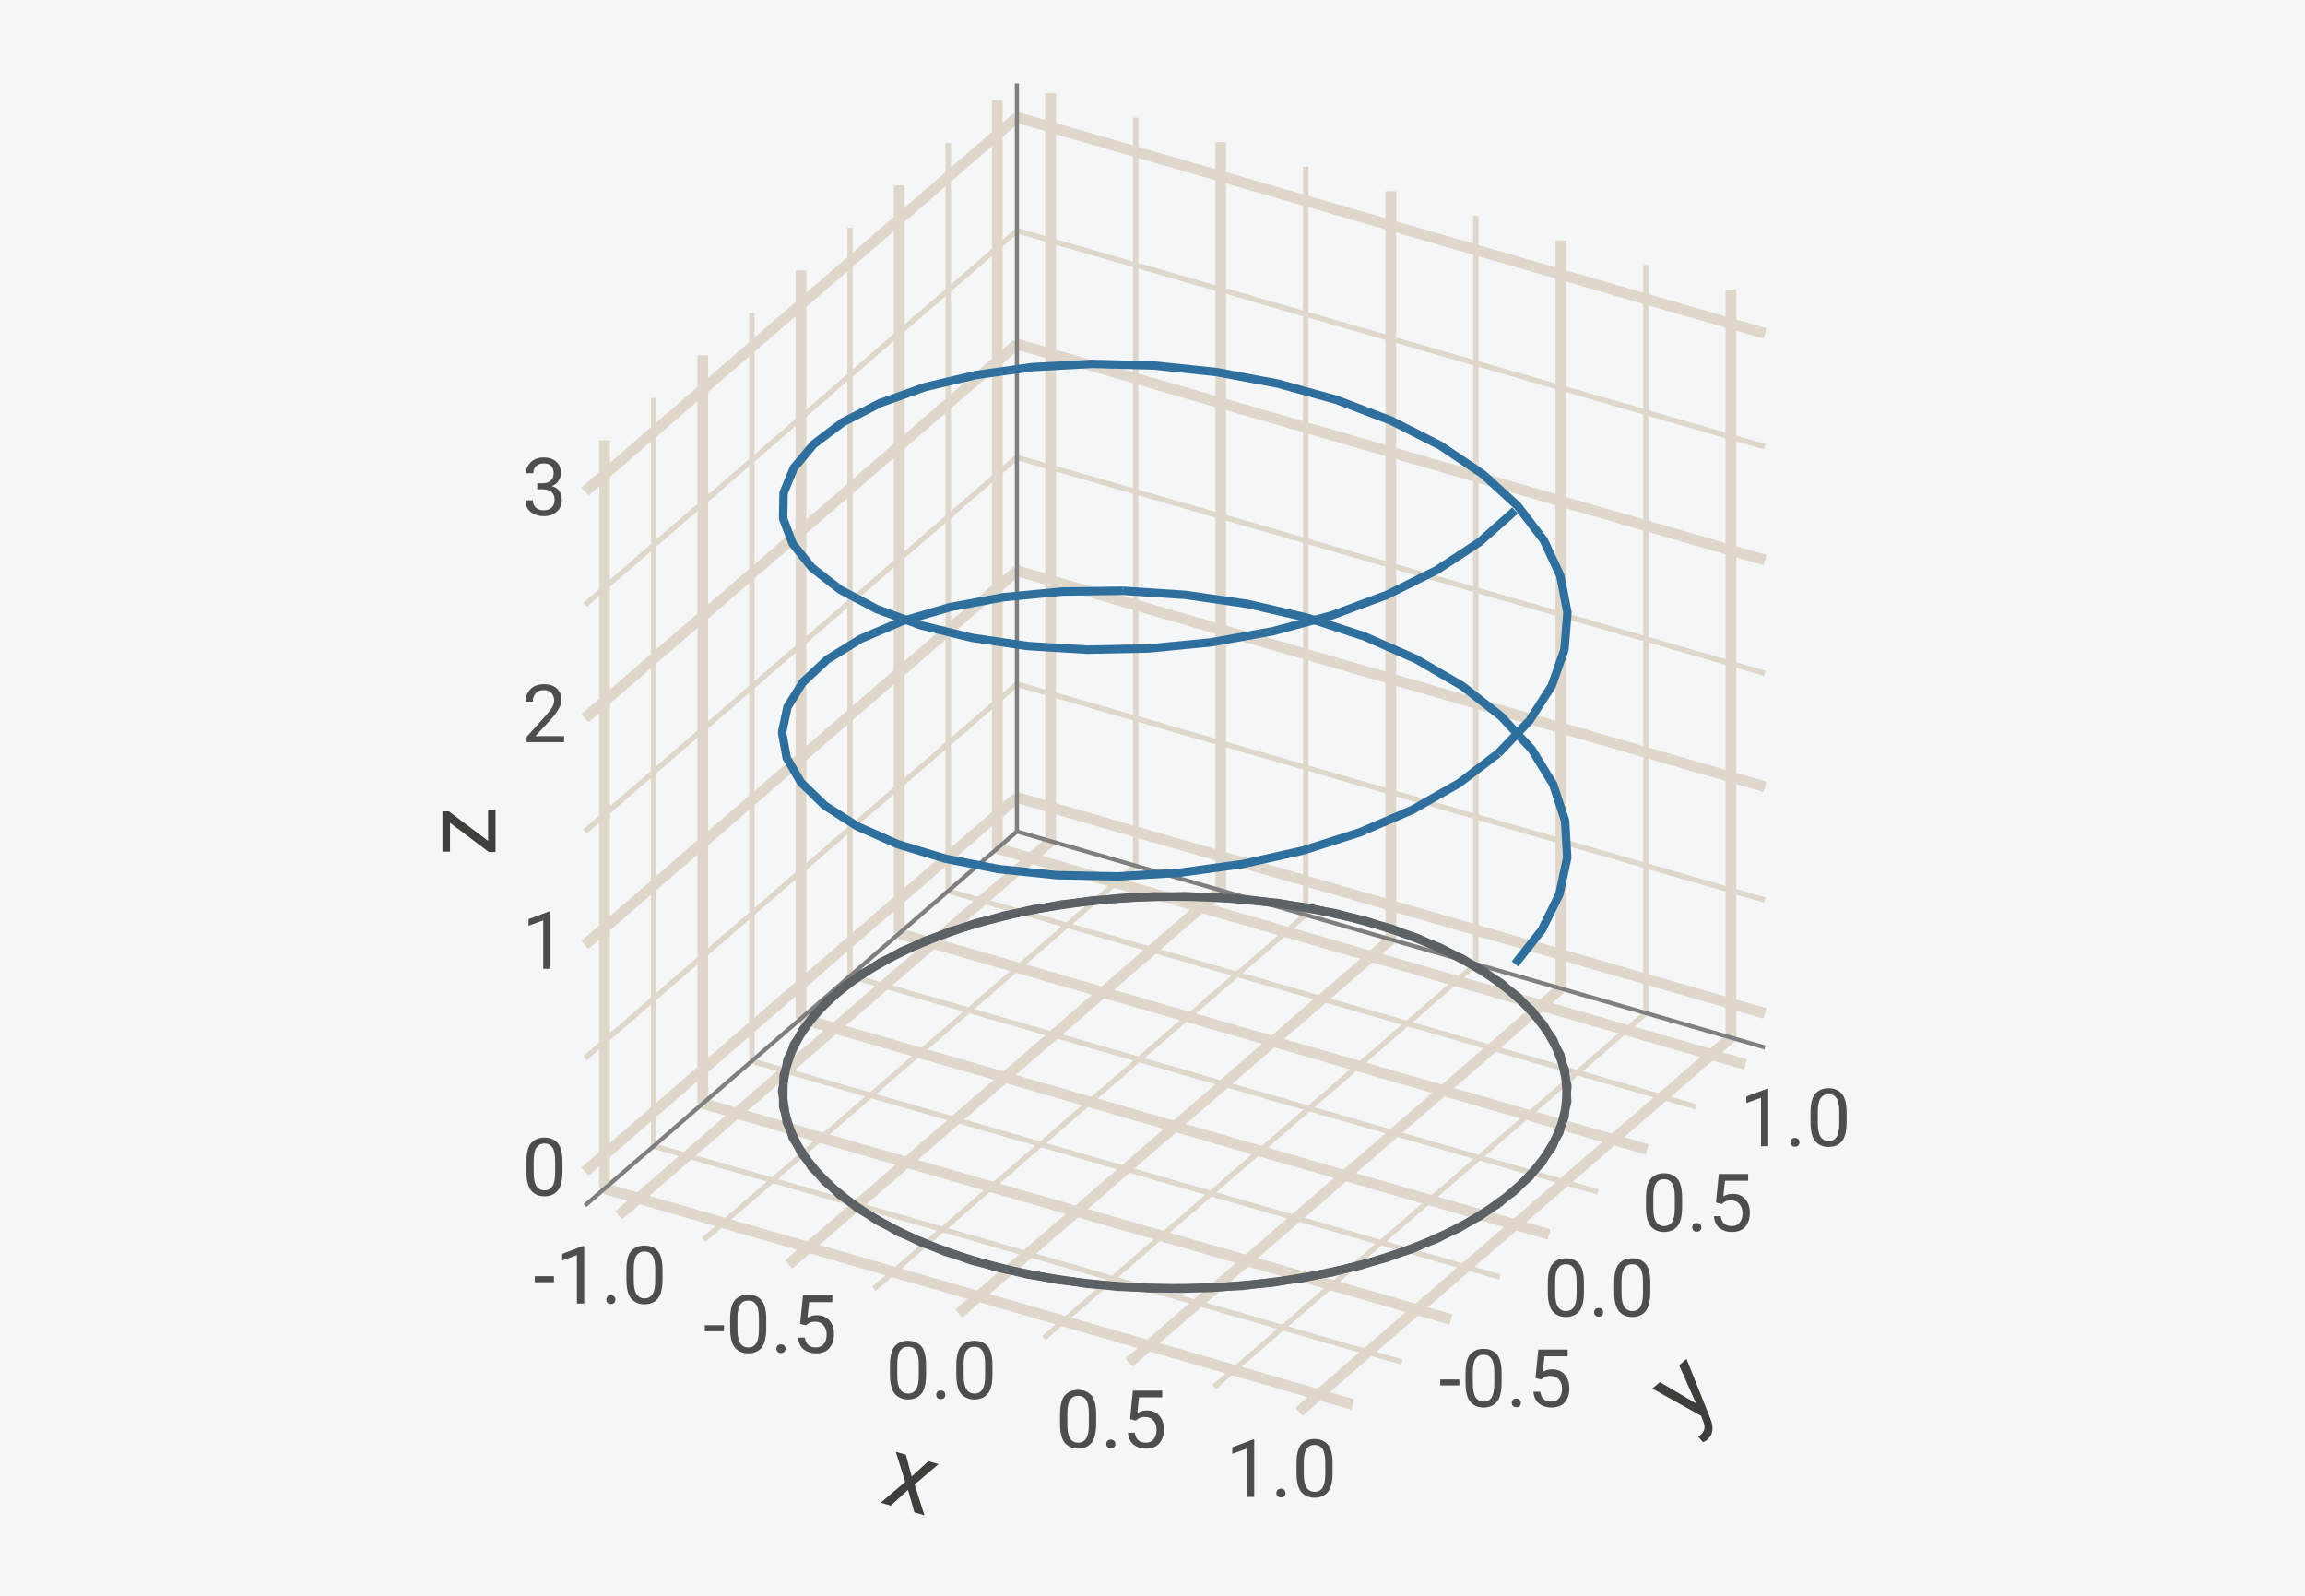
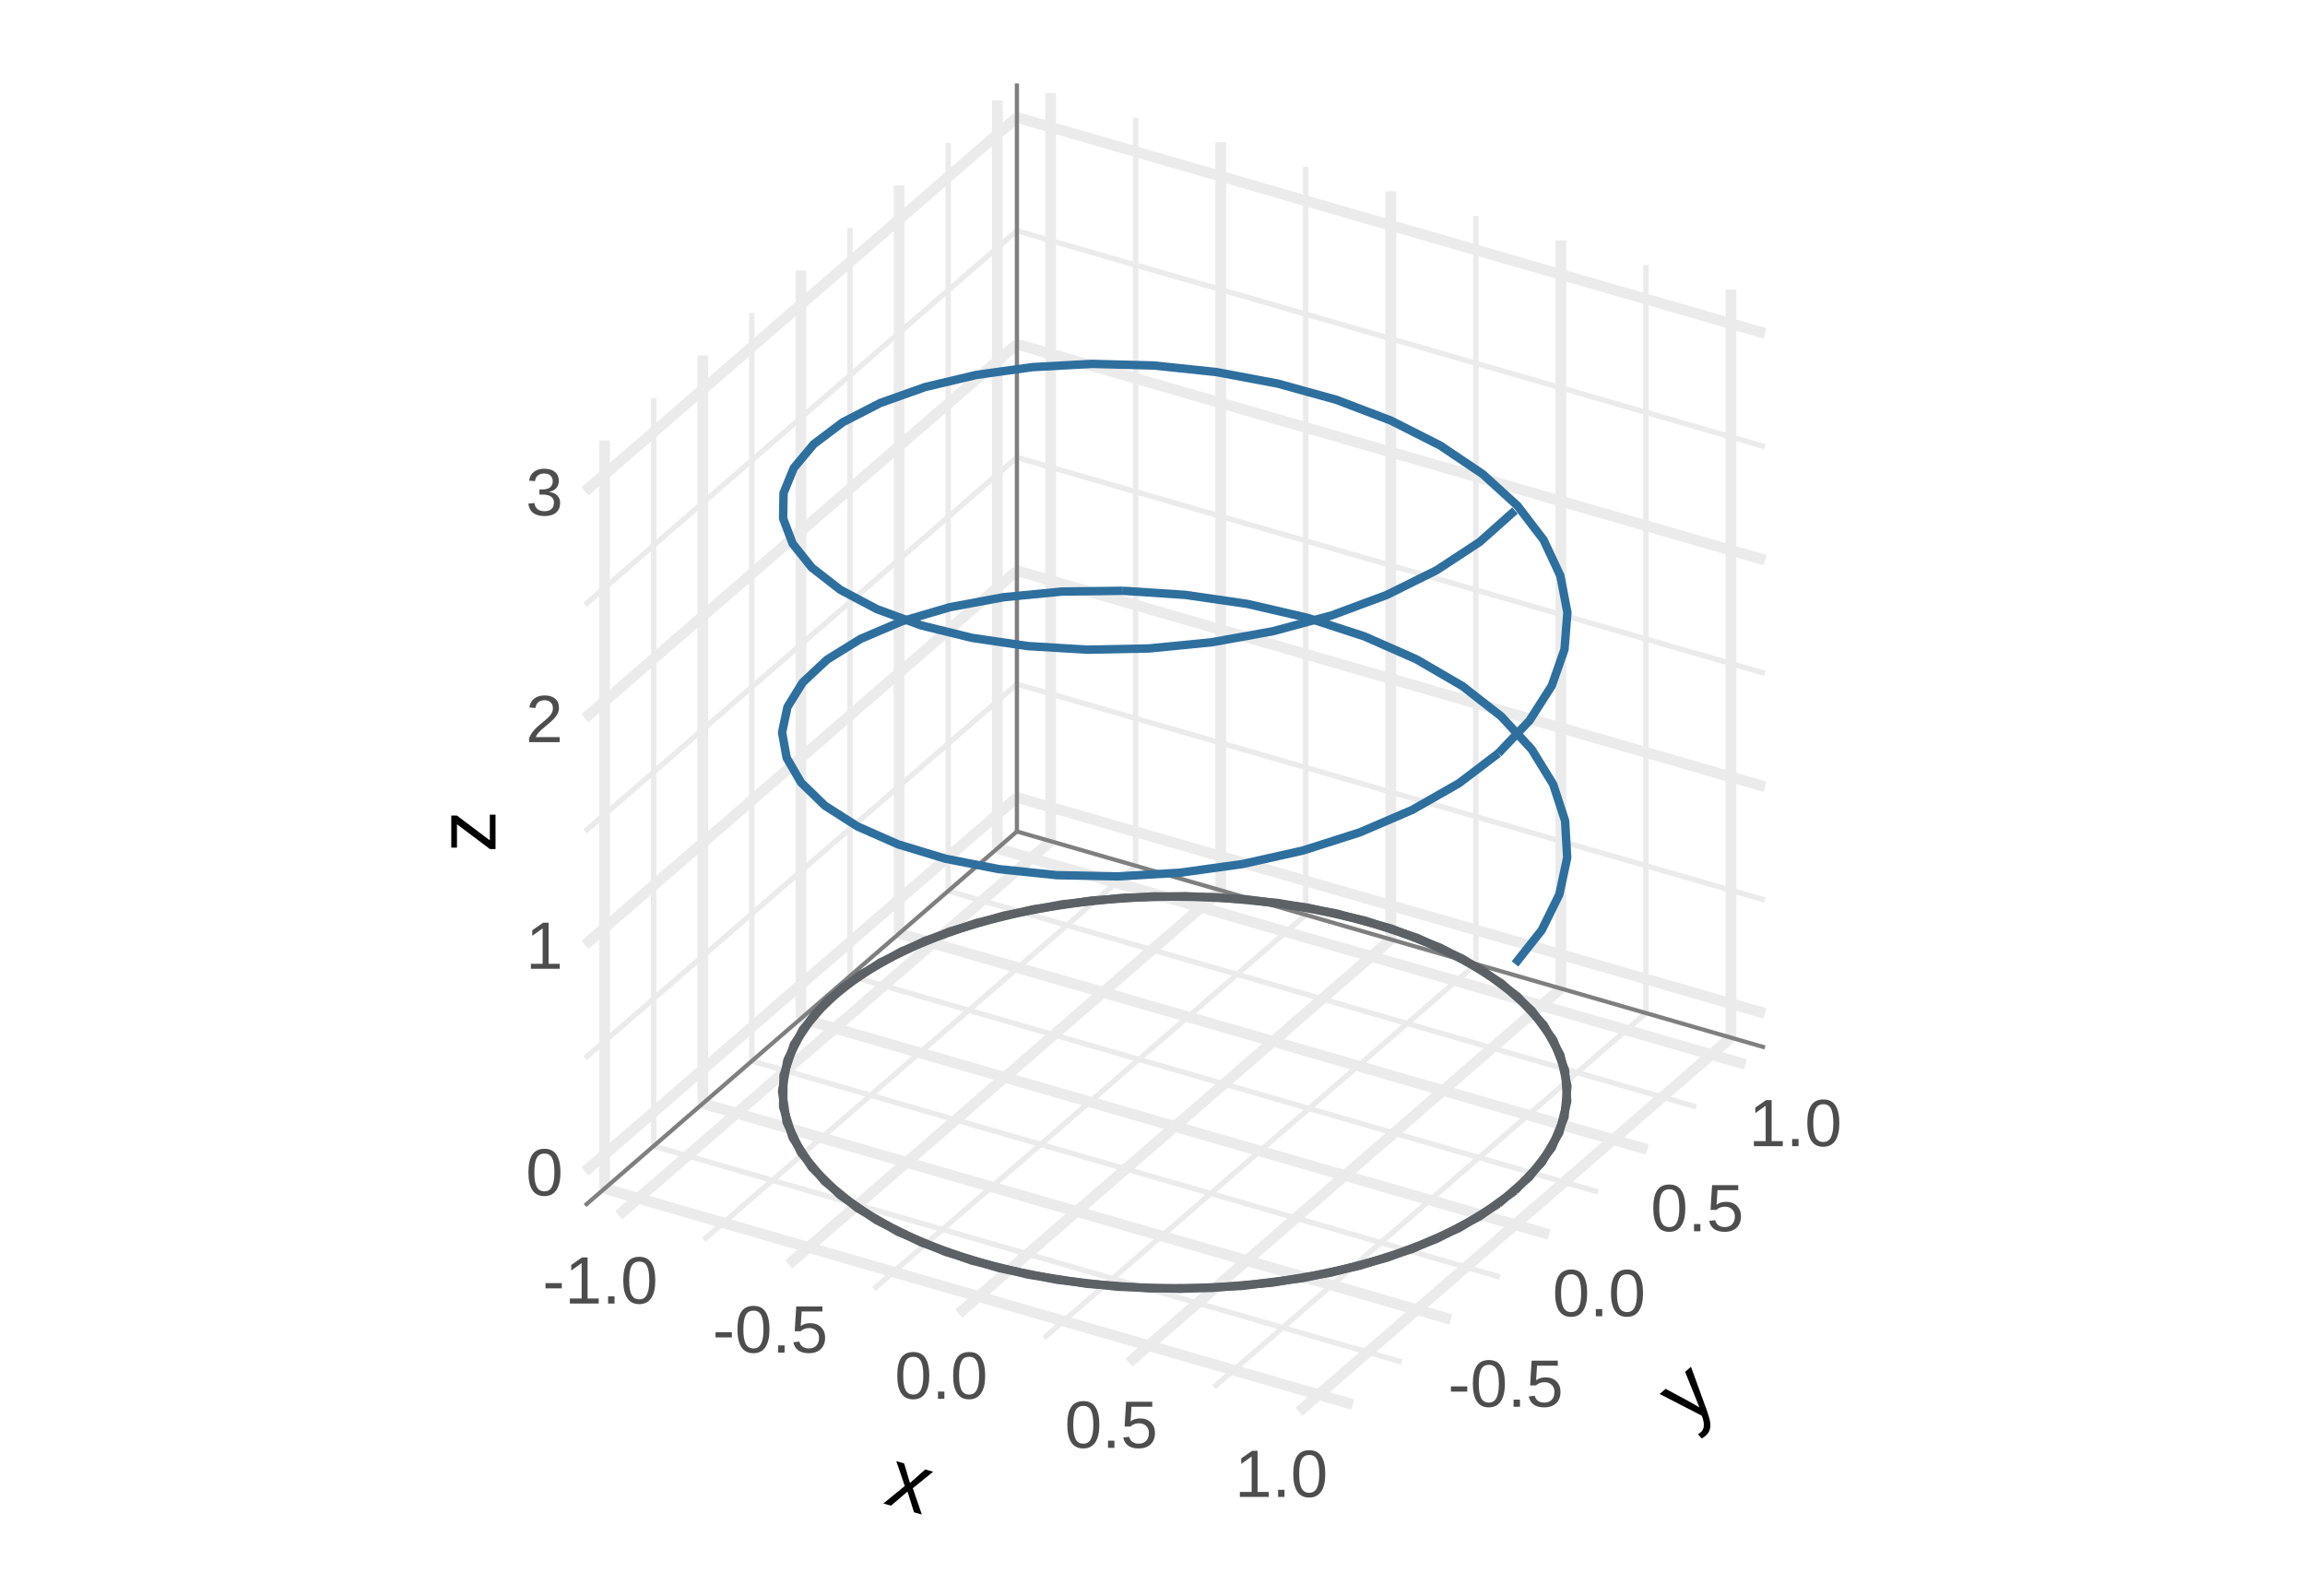
<svg xmlns="http://www.w3.org/2000/svg" width="468.00pt" height="324.00pt" viewBox="0 0 468.00 324.00">
  <g class="svglite">
    <defs>
      <style type="text/css">
-     /* theme-aware-processed */
-     .svglite line, .svglite polyline, .svglite polygon, .svglite path, .svglite circle {
+     .svglite line, .svglite polyline, .svglite polygon, .svglite path, .svglite rect, .svglite circle {
      fill: none;
-       stroke: #3E3F3A;
-       stroke-linecap: round;
-       stroke-linejoin: round;
-       stroke-miterlimit: 10.00;
-     }
-     .svglite &gt; g &gt; rect {
-       fill: none;
-       stroke: #3E3F3A;
+       stroke: #000000;
      stroke-linecap: round;
      stroke-linejoin: round;
      stroke-miterlimit: 10.00;
    }
    .svglite text {
      white-space: pre;
-       fill: #3E3F3A;
    }
    .svglite g.glyphgroup path {
      fill: inherit;
      stroke: none;
    }
  </style>
    </defs>
-     <rect class="svg-bg" width="100%" height="100%" style="stroke: none; fill: #F5F6F8;" />
+     <rect width="100%" height="100%" style="stroke: none; fill: none;" />
    <defs>
      <clipPath id="cpMC4wMHw0NjguMDB8MC4wMHwzMjQuMDA=">
        <rect x="0.00" y="0.00" width="468.00" height="324.00" />
      </clipPath>
    </defs>
    <g clip-path="url(#cpMC4wMHw0NjguMDB8MC4wMHwzMjQuMDA=)">
</g>
    <defs>
      <clipPath id="cpNzIuMDB8Mzk2LjAwfDAuMDB8MzI0LjAw">
        <rect x="72.00" y="0.00" width="324.00" height="324.00" />
      </clipPath>
    </defs>
    <g clip-path="url(#cpNzIuMDB8Mzk2LjAwfDAuMDB8MzI0LjAw)">
      <rect x="72.00" y="0.00" width="324.00" height="324.00" style="stroke-width: 1.65; stroke: none;" />
    </g>
    <g clip-path="url(#cpMC4wMHw0NjguMDB8MC4wMHwzMjQuMDA=)">
      <rect x="80.47" y="8.47" width="307.06" height="307.06" style="stroke-width: 1.65; stroke: none;" />
    </g>
    <defs>
      <clipPath id="cpOTcuNTZ8Mzc5LjU2fDE2LjQ0fDI4OS4xMQ==">
        <rect x="97.56" y="16.44" width="282.00" height="272.67" />
      </clipPath>
    </defs>
    <g clip-path="url(#cpOTcuNTZ8Mzc5LjU2fDE2LjQ0fDI4OS4xMQ==)">
-       <polyline points="122.75,241.32 122.75,89.43 " style="stroke-width: 1.10; stroke: #DFD7CA; stroke-linecap: butt;" />
-       <polyline points="132.72,232.69 132.72,80.80 " style="stroke-width: 1.10; stroke: #DFD7CA; stroke-linecap: butt;" />
-       <polyline points="142.69,224.05 142.69,72.17 " style="stroke-width: 1.10; stroke: #DFD7CA; stroke-linecap: butt;" />
-       <polyline points="152.65,215.42 152.65,63.54 " style="stroke-width: 1.10; stroke: #DFD7CA; stroke-linecap: butt;" />
-       <polyline points="162.62,206.79 162.62,54.91 " style="stroke-width: 1.10; stroke: #DFD7CA; stroke-linecap: butt;" />
-       <polyline points="172.59,198.16 172.59,46.28 " style="stroke-width: 1.10; stroke: #DFD7CA; stroke-linecap: butt;" />
-       <polyline points="182.56,189.53 182.56,37.65 " style="stroke-width: 1.10; stroke: #DFD7CA; stroke-linecap: butt;" />
-       <polyline points="192.52,180.90 192.52,29.01 " style="stroke-width: 1.10; stroke: #DFD7CA; stroke-linecap: butt;" />
-       <polyline points="202.49,172.27 202.49,20.38 " style="stroke-width: 1.10; stroke: #DFD7CA; stroke-linecap: butt;" />
-       <polyline points="122.75,241.32 122.75,89.43 " style="stroke-width: 2.19; stroke: #DFD7CA; stroke-linecap: butt;" />
-       <polyline points="142.69,224.05 142.69,72.17 " style="stroke-width: 2.19; stroke: #DFD7CA; stroke-linecap: butt;" />
-       <polyline points="162.62,206.79 162.62,54.91 " style="stroke-width: 2.19; stroke: #DFD7CA; stroke-linecap: butt;" />
-       <polyline points="182.56,189.53 182.56,37.65 " style="stroke-width: 2.19; stroke: #DFD7CA; stroke-linecap: butt;" />
-       <polyline points="202.49,172.27 202.49,20.38 " style="stroke-width: 2.19; stroke: #DFD7CA; stroke-linecap: butt;" />
-       <polyline points="118.78,237.86 206.47,161.92 " style="stroke-width: 1.10; stroke: #DFD7CA; stroke-linecap: butt;" />
-       <polyline points="118.78,214.85 206.47,138.90 " style="stroke-width: 1.10; stroke: #DFD7CA; stroke-linecap: butt;" />
-       <polyline points="118.78,191.83 206.47,115.89 " style="stroke-width: 1.10; stroke: #DFD7CA; stroke-linecap: butt;" />
-       <polyline points="118.78,168.82 206.47,92.88 " style="stroke-width: 1.10; stroke: #DFD7CA; stroke-linecap: butt;" />
-       <polyline points="118.78,145.81 206.47,69.87 " style="stroke-width: 1.10; stroke: #DFD7CA; stroke-linecap: butt;" />
-       <polyline points="118.78,122.80 206.47,46.85 " style="stroke-width: 1.10; stroke: #DFD7CA; stroke-linecap: butt;" />
-       <polyline points="118.78,99.78 206.47,23.84 " style="stroke-width: 1.10; stroke: #DFD7CA; stroke-linecap: butt;" />
-       <polyline points="118.78,237.86 206.47,161.92 " style="stroke-width: 2.19; stroke: #DFD7CA; stroke-linecap: butt;" />
-       <polyline points="118.78,191.83 206.47,115.89 " style="stroke-width: 2.19; stroke: #DFD7CA; stroke-linecap: butt;" />
-       <polyline points="118.78,145.81 206.47,69.87 " style="stroke-width: 2.19; stroke: #DFD7CA; stroke-linecap: butt;" />
-       <polyline points="118.78,99.78 206.47,23.84 " style="stroke-width: 2.19; stroke: #DFD7CA; stroke-linecap: butt;" />
-       <polyline points="213.32,170.80 213.32,18.92 " style="stroke-width: 1.10; stroke: #DFD7CA; stroke-linecap: butt;" />
-       <polyline points="230.58,175.78 230.58,23.90 " style="stroke-width: 1.10; stroke: #DFD7CA; stroke-linecap: butt;" />
-       <polyline points="247.85,180.77 247.85,28.88 " style="stroke-width: 1.10; stroke: #DFD7CA; stroke-linecap: butt;" />
-       <polyline points="265.11,185.75 265.11,33.87 " style="stroke-width: 1.10; stroke: #DFD7CA; stroke-linecap: butt;" />
-       <polyline points="282.38,190.74 282.38,38.85 " style="stroke-width: 1.10; stroke: #DFD7CA; stroke-linecap: butt;" />
-       <polyline points="299.65,195.72 299.65,43.84 " style="stroke-width: 1.10; stroke: #DFD7CA; stroke-linecap: butt;" />
-       <polyline points="316.91,200.70 316.91,48.82 " style="stroke-width: 1.10; stroke: #DFD7CA; stroke-linecap: butt;" />
-       <polyline points="334.18,205.69 334.18,53.81 " style="stroke-width: 1.10; stroke: #DFD7CA; stroke-linecap: butt;" />
-       <polyline points="351.45,210.67 351.45,58.79 " style="stroke-width: 1.10; stroke: #DFD7CA; stroke-linecap: butt;" />
-       <polyline points="213.32,170.80 213.32,18.92 " style="stroke-width: 2.19; stroke: #DFD7CA; stroke-linecap: butt;" />
-       <polyline points="247.85,180.77 247.85,28.88 " style="stroke-width: 2.19; stroke: #DFD7CA; stroke-linecap: butt;" />
-       <polyline points="282.38,190.74 282.38,38.85 " style="stroke-width: 2.19; stroke: #DFD7CA; stroke-linecap: butt;" />
-       <polyline points="316.91,200.70 316.91,48.82 " style="stroke-width: 2.19; stroke: #DFD7CA; stroke-linecap: butt;" />
-       <polyline points="351.45,210.67 351.45,58.79 " style="stroke-width: 2.19; stroke: #DFD7CA; stroke-linecap: butt;" />
-       <polyline points="206.47,161.92 358.35,205.76 " style="stroke-width: 1.10; stroke: #DFD7CA; stroke-linecap: butt;" />
-       <polyline points="206.47,138.90 358.35,182.75 " style="stroke-width: 1.10; stroke: #DFD7CA; stroke-linecap: butt;" />
-       <polyline points="206.47,115.89 358.35,159.74 " style="stroke-width: 1.10; stroke: #DFD7CA; stroke-linecap: butt;" />
-       <polyline points="206.47,92.88 358.35,136.72 " style="stroke-width: 1.10; stroke: #DFD7CA; stroke-linecap: butt;" />
-       <polyline points="206.47,69.87 358.35,113.71 " style="stroke-width: 1.10; stroke: #DFD7CA; stroke-linecap: butt;" />
-       <polyline points="206.47,46.85 358.35,90.70 " style="stroke-width: 1.10; stroke: #DFD7CA; stroke-linecap: butt;" />
-       <polyline points="206.47,23.84 358.35,67.69 " style="stroke-width: 1.10; stroke: #DFD7CA; stroke-linecap: butt;" />
-       <polyline points="206.47,161.92 358.35,205.76 " style="stroke-width: 2.19; stroke: #DFD7CA; stroke-linecap: butt;" />
-       <polyline points="206.47,115.89 358.35,159.74 " style="stroke-width: 2.19; stroke: #DFD7CA; stroke-linecap: butt;" />
-       <polyline points="206.47,69.87 358.35,113.71 " style="stroke-width: 2.19; stroke: #DFD7CA; stroke-linecap: butt;" />
-       <polyline points="206.47,23.84 358.35,67.69 " style="stroke-width: 2.19; stroke: #DFD7CA; stroke-linecap: butt;" />
-       <polyline points="125.63,246.74 213.32,170.80 " style="stroke-width: 1.10; stroke: #DFD7CA; stroke-linecap: butt;" />
-       <polyline points="142.89,251.72 230.58,175.78 " style="stroke-width: 1.10; stroke: #DFD7CA; stroke-linecap: butt;" />
-       <polyline points="160.16,256.71 247.85,180.77 " style="stroke-width: 1.10; stroke: #DFD7CA; stroke-linecap: butt;" />
-       <polyline points="177.42,261.69 265.11,185.75 " style="stroke-width: 1.10; stroke: #DFD7CA; stroke-linecap: butt;" />
-       <polyline points="194.69,266.68 282.38,190.74 " style="stroke-width: 1.10; stroke: #DFD7CA; stroke-linecap: butt;" />
-       <polyline points="211.96,271.66 299.65,195.72 " style="stroke-width: 1.10; stroke: #DFD7CA; stroke-linecap: butt;" />
-       <polyline points="229.22,276.65 316.91,200.70 " style="stroke-width: 1.10; stroke: #DFD7CA; stroke-linecap: butt;" />
-       <polyline points="246.49,281.63 334.18,205.69 " style="stroke-width: 1.10; stroke: #DFD7CA; stroke-linecap: butt;" />
-       <polyline points="263.76,286.61 351.45,210.67 " style="stroke-width: 1.10; stroke: #DFD7CA; stroke-linecap: butt;" />
-       <polyline points="125.63,246.74 213.32,170.80 " style="stroke-width: 2.19; stroke: #DFD7CA; stroke-linecap: butt;" />
-       <polyline points="160.16,256.71 247.85,180.77 " style="stroke-width: 2.19; stroke: #DFD7CA; stroke-linecap: butt;" />
-       <polyline points="194.69,266.68 282.38,190.74 " style="stroke-width: 2.19; stroke: #DFD7CA; stroke-linecap: butt;" />
-       <polyline points="229.22,276.65 316.91,200.70 " style="stroke-width: 2.19; stroke: #DFD7CA; stroke-linecap: butt;" />
-       <polyline points="263.76,286.61 351.45,210.67 " style="stroke-width: 2.19; stroke: #DFD7CA; stroke-linecap: butt;" />
-       <polyline points="122.75,241.32 274.64,285.16 " style="stroke-width: 1.10; stroke: #DFD7CA; stroke-linecap: butt;" />
-       <polyline points="132.72,232.69 284.60,276.53 " style="stroke-width: 1.10; stroke: #DFD7CA; stroke-linecap: butt;" />
-       <polyline points="142.69,224.05 294.57,267.90 " style="stroke-width: 1.10; stroke: #DFD7CA; stroke-linecap: butt;" />
-       <polyline points="152.65,215.42 304.54,259.27 " style="stroke-width: 1.10; stroke: #DFD7CA; stroke-linecap: butt;" />
-       <polyline points="162.62,206.79 314.50,250.64 " style="stroke-width: 1.10; stroke: #DFD7CA; stroke-linecap: butt;" />
-       <polyline points="172.59,198.16 324.47,242.01 " style="stroke-width: 1.10; stroke: #DFD7CA; stroke-linecap: butt;" />
-       <polyline points="182.56,189.53 334.44,233.37 " style="stroke-width: 1.10; stroke: #DFD7CA; stroke-linecap: butt;" />
-       <polyline points="192.52,180.90 344.40,224.74 " style="stroke-width: 1.10; stroke: #DFD7CA; stroke-linecap: butt;" />
-       <polyline points="202.49,172.27 354.37,216.11 " style="stroke-width: 1.10; stroke: #DFD7CA; stroke-linecap: butt;" />
-       <polyline points="122.75,241.32 274.64,285.16 " style="stroke-width: 2.19; stroke: #DFD7CA; stroke-linecap: butt;" />
-       <polyline points="142.69,224.05 294.57,267.90 " style="stroke-width: 2.19; stroke: #DFD7CA; stroke-linecap: butt;" />
-       <polyline points="162.62,206.79 314.50,250.64 " style="stroke-width: 2.19; stroke: #DFD7CA; stroke-linecap: butt;" />
-       <polyline points="182.56,189.53 334.44,233.37 " style="stroke-width: 2.19; stroke: #DFD7CA; stroke-linecap: butt;" />
-       <polyline points="202.49,172.27 354.37,216.11 " style="stroke-width: 2.19; stroke: #DFD7CA; stroke-linecap: butt;" />
+       <polyline points="122.75,241.32 122.75,89.43 " style="stroke-width: 1.10; stroke: #EBEBEB; stroke-linecap: butt;" />
+       <polyline points="132.72,232.69 132.72,80.80 " style="stroke-width: 1.10; stroke: #EBEBEB; stroke-linecap: butt;" />
+       <polyline points="142.69,224.05 142.69,72.17 " style="stroke-width: 1.10; stroke: #EBEBEB; stroke-linecap: butt;" />
+       <polyline points="152.65,215.42 152.65,63.54 " style="stroke-width: 1.10; stroke: #EBEBEB; stroke-linecap: butt;" />
+       <polyline points="162.62,206.79 162.62,54.91 " style="stroke-width: 1.10; stroke: #EBEBEB; stroke-linecap: butt;" />
+       <polyline points="172.59,198.16 172.59,46.28 " style="stroke-width: 1.10; stroke: #EBEBEB; stroke-linecap: butt;" />
+       <polyline points="182.56,189.53 182.56,37.65 " style="stroke-width: 1.10; stroke: #EBEBEB; stroke-linecap: butt;" />
+       <polyline points="192.52,180.90 192.52,29.01 " style="stroke-width: 1.10; stroke: #EBEBEB; stroke-linecap: butt;" />
+       <polyline points="202.49,172.27 202.49,20.38 " style="stroke-width: 1.10; stroke: #EBEBEB; stroke-linecap: butt;" />
+       <polyline points="122.75,241.32 122.75,89.43 " style="stroke-width: 2.19; stroke: #EBEBEB; stroke-linecap: butt;" />
+       <polyline points="142.69,224.05 142.69,72.17 " style="stroke-width: 2.19; stroke: #EBEBEB; stroke-linecap: butt;" />
+       <polyline points="162.62,206.79 162.62,54.91 " style="stroke-width: 2.19; stroke: #EBEBEB; stroke-linecap: butt;" />
+       <polyline points="182.56,189.53 182.56,37.65 " style="stroke-width: 2.19; stroke: #EBEBEB; stroke-linecap: butt;" />
+       <polyline points="202.49,172.27 202.49,20.38 " style="stroke-width: 2.19; stroke: #EBEBEB; stroke-linecap: butt;" />
+       <polyline points="118.78,237.86 206.47,161.92 " style="stroke-width: 1.10; stroke: #EBEBEB; stroke-linecap: butt;" />
+       <polyline points="118.78,214.85 206.47,138.90 " style="stroke-width: 1.10; stroke: #EBEBEB; stroke-linecap: butt;" />
+       <polyline points="118.78,191.83 206.47,115.89 " style="stroke-width: 1.10; stroke: #EBEBEB; stroke-linecap: butt;" />
+       <polyline points="118.78,168.82 206.47,92.88 " style="stroke-width: 1.10; stroke: #EBEBEB; stroke-linecap: butt;" />
+       <polyline points="118.78,145.81 206.47,69.87 " style="stroke-width: 1.10; stroke: #EBEBEB; stroke-linecap: butt;" />
+       <polyline points="118.78,122.80 206.47,46.85 " style="stroke-width: 1.10; stroke: #EBEBEB; stroke-linecap: butt;" />
+       <polyline points="118.78,99.78 206.47,23.84 " style="stroke-width: 1.10; stroke: #EBEBEB; stroke-linecap: butt;" />
+       <polyline points="118.78,237.86 206.47,161.92 " style="stroke-width: 2.19; stroke: #EBEBEB; stroke-linecap: butt;" />
+       <polyline points="118.78,191.83 206.47,115.89 " style="stroke-width: 2.19; stroke: #EBEBEB; stroke-linecap: butt;" />
+       <polyline points="118.78,145.81 206.47,69.87 " style="stroke-width: 2.19; stroke: #EBEBEB; stroke-linecap: butt;" />
+       <polyline points="118.78,99.78 206.47,23.84 " style="stroke-width: 2.19; stroke: #EBEBEB; stroke-linecap: butt;" />
+       <polyline points="213.32,170.80 213.32,18.92 " style="stroke-width: 1.10; stroke: #EBEBEB; stroke-linecap: butt;" />
+       <polyline points="230.58,175.78 230.58,23.90 " style="stroke-width: 1.10; stroke: #EBEBEB; stroke-linecap: butt;" />
+       <polyline points="247.85,180.77 247.85,28.88 " style="stroke-width: 1.10; stroke: #EBEBEB; stroke-linecap: butt;" />
+       <polyline points="265.11,185.75 265.11,33.87 " style="stroke-width: 1.10; stroke: #EBEBEB; stroke-linecap: butt;" />
+       <polyline points="282.38,190.74 282.38,38.85 " style="stroke-width: 1.10; stroke: #EBEBEB; stroke-linecap: butt;" />
+       <polyline points="299.65,195.72 299.65,43.84 " style="stroke-width: 1.10; stroke: #EBEBEB; stroke-linecap: butt;" />
+       <polyline points="316.91,200.70 316.91,48.82 " style="stroke-width: 1.10; stroke: #EBEBEB; stroke-linecap: butt;" />
+       <polyline points="334.18,205.69 334.18,53.81 " style="stroke-width: 1.10; stroke: #EBEBEB; stroke-linecap: butt;" />
+       <polyline points="351.45,210.67 351.45,58.79 " style="stroke-width: 1.10; stroke: #EBEBEB; stroke-linecap: butt;" />
+       <polyline points="213.32,170.80 213.32,18.92 " style="stroke-width: 2.19; stroke: #EBEBEB; stroke-linecap: butt;" />
+       <polyline points="247.85,180.77 247.85,28.88 " style="stroke-width: 2.19; stroke: #EBEBEB; stroke-linecap: butt;" />
+       <polyline points="282.38,190.74 282.38,38.85 " style="stroke-width: 2.19; stroke: #EBEBEB; stroke-linecap: butt;" />
+       <polyline points="316.91,200.70 316.91,48.82 " style="stroke-width: 2.19; stroke: #EBEBEB; stroke-linecap: butt;" />
+       <polyline points="351.45,210.67 351.45,58.79 " style="stroke-width: 2.19; stroke: #EBEBEB; stroke-linecap: butt;" />
+       <polyline points="206.47,161.92 358.35,205.76 " style="stroke-width: 1.10; stroke: #EBEBEB; stroke-linecap: butt;" />
+       <polyline points="206.47,138.90 358.35,182.75 " style="stroke-width: 1.10; stroke: #EBEBEB; stroke-linecap: butt;" />
+       <polyline points="206.47,115.89 358.35,159.74 " style="stroke-width: 1.10; stroke: #EBEBEB; stroke-linecap: butt;" />
+       <polyline points="206.47,92.88 358.35,136.72 " style="stroke-width: 1.10; stroke: #EBEBEB; stroke-linecap: butt;" />
+       <polyline points="206.47,69.87 358.35,113.71 " style="stroke-width: 1.10; stroke: #EBEBEB; stroke-linecap: butt;" />
+       <polyline points="206.47,46.85 358.35,90.70 " style="stroke-width: 1.10; stroke: #EBEBEB; stroke-linecap: butt;" />
+       <polyline points="206.47,23.84 358.35,67.69 " style="stroke-width: 1.10; stroke: #EBEBEB; stroke-linecap: butt;" />
+       <polyline points="206.47,161.92 358.35,205.76 " style="stroke-width: 2.19; stroke: #EBEBEB; stroke-linecap: butt;" />
+       <polyline points="206.47,115.89 358.35,159.74 " style="stroke-width: 2.19; stroke: #EBEBEB; stroke-linecap: butt;" />
+       <polyline points="206.47,69.87 358.35,113.71 " style="stroke-width: 2.19; stroke: #EBEBEB; stroke-linecap: butt;" />
+       <polyline points="206.47,23.84 358.35,67.69 " style="stroke-width: 2.19; stroke: #EBEBEB; stroke-linecap: butt;" />
+       <polyline points="125.63,246.74 213.32,170.80 " style="stroke-width: 1.10; stroke: #EBEBEB; stroke-linecap: butt;" />
+       <polyline points="142.89,251.72 230.58,175.78 " style="stroke-width: 1.10; stroke: #EBEBEB; stroke-linecap: butt;" />
+       <polyline points="160.16,256.71 247.85,180.77 " style="stroke-width: 1.10; stroke: #EBEBEB; stroke-linecap: butt;" />
+       <polyline points="177.42,261.69 265.11,185.75 " style="stroke-width: 1.10; stroke: #EBEBEB; stroke-linecap: butt;" />
+       <polyline points="194.69,266.68 282.38,190.74 " style="stroke-width: 1.10; stroke: #EBEBEB; stroke-linecap: butt;" />
+       <polyline points="211.96,271.66 299.65,195.72 " style="stroke-width: 1.10; stroke: #EBEBEB; stroke-linecap: butt;" />
+       <polyline points="229.22,276.65 316.91,200.70 " style="stroke-width: 1.10; stroke: #EBEBEB; stroke-linecap: butt;" />
+       <polyline points="246.49,281.63 334.18,205.69 " style="stroke-width: 1.10; stroke: #EBEBEB; stroke-linecap: butt;" />
+       <polyline points="263.76,286.61 351.45,210.67 " style="stroke-width: 1.10; stroke: #EBEBEB; stroke-linecap: butt;" />
+       <polyline points="125.63,246.74 213.32,170.80 " style="stroke-width: 2.19; stroke: #EBEBEB; stroke-linecap: butt;" />
+       <polyline points="160.16,256.71 247.85,180.77 " style="stroke-width: 2.19; stroke: #EBEBEB; stroke-linecap: butt;" />
+       <polyline points="194.69,266.68 282.38,190.74 " style="stroke-width: 2.19; stroke: #EBEBEB; stroke-linecap: butt;" />
+       <polyline points="229.22,276.65 316.91,200.70 " style="stroke-width: 2.19; stroke: #EBEBEB; stroke-linecap: butt;" />
+       <polyline points="263.76,286.61 351.45,210.67 " style="stroke-width: 2.19; stroke: #EBEBEB; stroke-linecap: butt;" />
+       <polyline points="122.75,241.32 274.64,285.16 " style="stroke-width: 1.10; stroke: #EBEBEB; stroke-linecap: butt;" />
+       <polyline points="132.72,232.69 284.60,276.53 " style="stroke-width: 1.10; stroke: #EBEBEB; stroke-linecap: butt;" />
+       <polyline points="142.69,224.05 294.57,267.90 " style="stroke-width: 1.10; stroke: #EBEBEB; stroke-linecap: butt;" />
+       <polyline points="152.65,215.42 304.54,259.27 " style="stroke-width: 1.10; stroke: #EBEBEB; stroke-linecap: butt;" />
+       <polyline points="162.62,206.79 314.50,250.64 " style="stroke-width: 1.10; stroke: #EBEBEB; stroke-linecap: butt;" />
+       <polyline points="172.59,198.16 324.47,242.01 " style="stroke-width: 1.10; stroke: #EBEBEB; stroke-linecap: butt;" />
+       <polyline points="182.56,189.53 334.44,233.37 " style="stroke-width: 1.10; stroke: #EBEBEB; stroke-linecap: butt;" />
+       <polyline points="192.52,180.90 344.40,224.74 " style="stroke-width: 1.10; stroke: #EBEBEB; stroke-linecap: butt;" />
+       <polyline points="202.49,172.27 354.37,216.11 " style="stroke-width: 1.10; stroke: #EBEBEB; stroke-linecap: butt;" />
+       <polyline points="122.75,241.32 274.64,285.16 " style="stroke-width: 2.19; stroke: #EBEBEB; stroke-linecap: butt;" />
+       <polyline points="142.69,224.05 294.57,267.90 " style="stroke-width: 2.19; stroke: #EBEBEB; stroke-linecap: butt;" />
+       <polyline points="162.62,206.79 314.50,250.64 " style="stroke-width: 2.19; stroke: #EBEBEB; stroke-linecap: butt;" />
+       <polyline points="182.56,189.53 334.44,233.37 " style="stroke-width: 2.19; stroke: #EBEBEB; stroke-linecap: butt;" />
+       <polyline points="202.49,172.27 354.37,216.11 " style="stroke-width: 2.19; stroke: #EBEBEB; stroke-linecap: butt;" />
      <polyline points="206.47,168.82 358.35,212.67 " style="stroke-width: 0.85; stroke: #7F7F7F; stroke-linecap: butt;" />
      <polyline points="118.78,244.76 206.47,168.82 " style="stroke-width: 0.85; stroke: #7F7F7F; stroke-linecap: butt;" />
      <polyline points="206.47,168.82 206.47,16.94 " style="stroke-width: 0.85; stroke: #7F7F7F; stroke-linecap: butt;" />
      <polyline points="227.99,182.28 215.60,183.62 203.79,185.91 192.86,189.12 183.08,193.15 174.71,197.90 167.94,203.25 162.96,209.08 159.88,215.22 158.79,221.54 159.72,227.85 162.63,234.02 167.46,239.88 174.09,245.28 182.34,250.09 192.01,254.18 202.86,257.46 214.60,259.83 226.96,261.25 239.60,261.67 252.22,261.08 264.49,259.50 276.10,256.97 286.77,253.56 296.22,249.34 304.22,244.42 " style="stroke-width: 1.71; stroke: #5C6166; stroke-linecap: butt;" />
      <polyline points="307.60,241.74 313.04,236.02 316.61,229.94 318.20,223.66 317.77,217.32 315.35,211.10 310.99,205.16 304.80,199.63 296.94,194.66 287.60,190.38 277.02,186.89 265.47,184.28 253.24,182.62 240.64,181.95 227.99,182.28 " style="stroke-width: 1.71; stroke: #5C6166; stroke-linecap: butt;" />
      <polyline points="304.22,244.42 310.55,238.93 315.07,233.02 317.65,226.81 318.24,220.49 316.81,214.19 313.41,208.09 308.12,202.33 301.07,197.07 292.44,192.43 282.45,188.53 271.35,185.47 259.42,183.33 246.97,182.16 234.30,181.99 221.74,182.83 209.61,184.65 198.20,187.41 187.81,191.03 178.71,195.44 171.11,200.51 165.22,206.12 161.17,212.12 159.09,218.37 159.00,224.70 160.93,230.97 164.81,237.00 170.56,242.64 178.02,247.76 187.01,252.23 197.30,255.93 208.64,258.76 220.72,260.66 233.26,261.58 245.93,261.50 258.42,260.41 270.40,258.35 281.57,255.37 291.66,251.54 300.41,246.96 307.60,241.74 " style="stroke-width: 1.71; stroke: #5C6166; stroke-linecap: butt;" />
      <polyline points="227.99,119.95 215.60,120.11 203.79,121.25 192.86,123.28 183.08,126.15 174.71,129.73 167.94,133.92 162.96,138.58 159.88,143.56 158.79,148.71 159.72,153.86 162.63,158.86 167.46,163.56 174.09,167.79 182.34,171.43 192.01,174.36 202.86,176.47 214.60,177.69 226.96,177.94 239.60,177.19 252.22,175.44 264.49,172.70 276.10,169.00 286.77,164.42 296.22,159.03 304.22,152.95 " style="stroke-width: 1.71; stroke: #2E6F9E; stroke-linecap: butt;" />
      <polyline points="307.60,195.71 313.04,188.83 316.61,181.58 318.20,174.13 317.77,166.64 315.35,159.25 310.99,152.14 304.80,145.45 296.94,139.31 287.60,133.87 277.02,129.21 265.47,125.44 253.24,122.61 240.64,120.78 227.99,119.95 " style="stroke-width: 1.71; stroke: #2E6F9E; stroke-linecap: butt;" />
      <polyline points="304.22,152.95 310.55,146.30 315.07,139.22 317.65,131.85 318.24,124.36 316.81,116.90 313.41,109.63 308.12,102.71 301.07,96.28 292.44,90.47 282.45,85.41 271.35,81.18 259.42,77.88 246.97,75.54 234.30,74.21 221.74,73.88 209.61,74.54 198.20,76.13 187.81,78.59 178.71,81.83 171.11,85.74 165.22,90.18 161.17,95.02 159.09,100.10 159.00,105.27 160.93,110.37 164.81,115.23 170.56,119.71 178.02,123.67 187.01,126.97 197.30,129.50 208.64,131.17 220.72,131.91 233.26,131.66 245.93,130.42 258.42,128.17 270.40,124.94 281.57,120.79 291.66,115.79 300.41,110.05 307.60,103.66 " style="stroke-width: 1.71; stroke: #2E6F9E; stroke-linecap: butt;" />
    </g>
    <g clip-path="url(#cpMC4wMHw0NjguMDB8MC4wMHwzMjQuMDA=)">
-       <text x="121.86" y="264.66" text-anchor="middle" style="font-size: 1.36em;fill: #4D4D4D; font-family: &quot;Roboto&quot;, -apple-system, BlinkMacSystemFont, &quot;Segoe UI&quot;, system-ui, sans-serif;">-1.0</text>
-       <text x="156.39" y="274.62" text-anchor="middle" style="font-size: 1.36em;fill: #4D4D4D; font-family: &quot;Roboto&quot;, -apple-system, BlinkMacSystemFont, &quot;Segoe UI&quot;, system-ui, sans-serif;">-0.5</text>
-       <text x="191.10" y="283.99" text-anchor="middle" style="font-size: 1.36em;fill: #4D4D4D; font-family: &quot;Roboto&quot;, -apple-system, BlinkMacSystemFont, &quot;Segoe UI&quot;, system-ui, sans-serif;">0.0</text>
-       <text x="225.63" y="293.96" text-anchor="middle" style="font-size: 1.36em;fill: #4D4D4D; font-family: &quot;Roboto&quot;, -apple-system, BlinkMacSystemFont, &quot;Segoe UI&quot;, system-ui, sans-serif;">0.5</text>
-       <text x="260.16" y="303.93" text-anchor="middle" style="font-size: 1.36em;fill: #4D4D4D; font-family: &quot;Roboto&quot;, -apple-system, BlinkMacSystemFont, &quot;Segoe UI&quot;, system-ui, sans-serif;">1.0</text>
-       <text transform="translate(183.26,306.38) rotate(16)" text-anchor="middle" style="font-size: 1.7em; font-family: &quot;Roboto&quot;, -apple-system, BlinkMacSystemFont, &quot;Segoe UI&quot;, system-ui, sans-serif;">x</text>
-       <text x="305.70" y="285.62" text-anchor="middle" style="font-size: 1.36em;fill: #4D4D4D; font-family: &quot;Roboto&quot;, -apple-system, BlinkMacSystemFont, &quot;Segoe UI&quot;, system-ui, sans-serif;">-0.5</text>
-       <text x="324.67" y="267.24" text-anchor="middle" style="font-size: 1.36em;fill: #4D4D4D; font-family: &quot;Roboto&quot;, -apple-system, BlinkMacSystemFont, &quot;Segoe UI&quot;, system-ui, sans-serif;">0.0</text>
-       <text x="344.60" y="249.98" text-anchor="middle" style="font-size: 1.36em;fill: #4D4D4D; font-family: &quot;Roboto&quot;, -apple-system, BlinkMacSystemFont, &quot;Segoe UI&quot;, system-ui, sans-serif;">0.5</text>
-       <text x="364.53" y="232.71" text-anchor="middle" style="font-size: 1.36em;fill: #4D4D4D; font-family: &quot;Roboto&quot;, -apple-system, BlinkMacSystemFont, &quot;Segoe UI&quot;, system-ui, sans-serif;">1.0</text>
-       <text transform="translate(346.04,287.05) rotate(-41)" text-anchor="middle" style="font-size: 1.7em; font-family: &quot;Roboto&quot;, -apple-system, BlinkMacSystemFont, &quot;Segoe UI&quot;, system-ui, sans-serif;">y</text>
-       <text x="110.54" y="242.73" text-anchor="middle" style="font-size: 1.36em;fill: #4D4D4D; font-family: &quot;Roboto&quot;, -apple-system, BlinkMacSystemFont, &quot;Segoe UI&quot;, system-ui, sans-serif;">0</text>
-       <text x="110.54" y="196.70" text-anchor="middle" style="font-size: 1.36em;fill: #4D4D4D; font-family: &quot;Roboto&quot;, -apple-system, BlinkMacSystemFont, &quot;Segoe UI&quot;, system-ui, sans-serif;">1</text>
-       <text x="110.54" y="150.68" text-anchor="middle" style="font-size: 1.36em;fill: #4D4D4D; font-family: &quot;Roboto&quot;, -apple-system, BlinkMacSystemFont, &quot;Segoe UI&quot;, system-ui, sans-serif;">2</text>
-       <text x="110.54" y="104.65" text-anchor="middle" style="font-size: 1.36em;fill: #4D4D4D; font-family: &quot;Roboto&quot;, -apple-system, BlinkMacSystemFont, &quot;Segoe UI&quot;, system-ui, sans-serif;">3</text>
-       <text transform="translate(100.61,168.82) rotate(-90)" text-anchor="middle" style="font-size: 1.7em; font-family: &quot;Roboto&quot;, -apple-system, BlinkMacSystemFont, &quot;Segoe UI&quot;, system-ui, sans-serif;">z</text>
+       <text x="121.86" y="264.66" text-anchor="middle" style="font-size: 13.60px;fill: #4D4D4D; font-family: &quot;Arial&quot;;" textLength="23.44px" lengthAdjust="spacingAndGlyphs">-1.0</text>
+       <text x="156.39" y="274.62" text-anchor="middle" style="font-size: 13.60px;fill: #4D4D4D; font-family: &quot;Arial&quot;;" textLength="23.44px" lengthAdjust="spacingAndGlyphs">-0.5</text>
+       <text x="191.10" y="283.99" text-anchor="middle" style="font-size: 13.60px;fill: #4D4D4D; font-family: &quot;Arial&quot;;" textLength="18.91px" lengthAdjust="spacingAndGlyphs">0.0</text>
+       <text x="225.63" y="293.96" text-anchor="middle" style="font-size: 13.60px;fill: #4D4D4D; font-family: &quot;Arial&quot;;" textLength="18.91px" lengthAdjust="spacingAndGlyphs">0.5</text>
+       <text x="260.16" y="303.93" text-anchor="middle" style="font-size: 13.60px;fill: #4D4D4D; font-family: &quot;Arial&quot;;" textLength="18.91px" lengthAdjust="spacingAndGlyphs">1.0</text>
+       <text transform="translate(183.26,306.38) rotate(16)" text-anchor="middle" style="font-size: 17.00px; font-family: &quot;Arial&quot;;" textLength="8.50px" lengthAdjust="spacingAndGlyphs">x</text>
+       <text x="305.70" y="285.62" text-anchor="middle" style="font-size: 13.60px;fill: #4D4D4D; font-family: &quot;Arial&quot;;" textLength="23.44px" lengthAdjust="spacingAndGlyphs">-0.5</text>
+       <text x="324.67" y="267.24" text-anchor="middle" style="font-size: 13.60px;fill: #4D4D4D; font-family: &quot;Arial&quot;;" textLength="18.91px" lengthAdjust="spacingAndGlyphs">0.0</text>
+       <text x="344.60" y="249.98" text-anchor="middle" style="font-size: 13.60px;fill: #4D4D4D; font-family: &quot;Arial&quot;;" textLength="18.91px" lengthAdjust="spacingAndGlyphs">0.5</text>
+       <text x="364.53" y="232.71" text-anchor="middle" style="font-size: 13.60px;fill: #4D4D4D; font-family: &quot;Arial&quot;;" textLength="18.91px" lengthAdjust="spacingAndGlyphs">1.0</text>
+       <text transform="translate(346.04,287.05) rotate(-41)" text-anchor="middle" style="font-size: 17.00px; font-family: &quot;Arial&quot;;" textLength="8.50px" lengthAdjust="spacingAndGlyphs">y</text>
+       <text x="110.54" y="242.73" text-anchor="middle" style="font-size: 13.60px;fill: #4D4D4D; font-family: &quot;Arial&quot;;" textLength="7.56px" lengthAdjust="spacingAndGlyphs">0</text>
+       <text x="110.54" y="196.70" text-anchor="middle" style="font-size: 13.60px;fill: #4D4D4D; font-family: &quot;Arial&quot;;" textLength="7.56px" lengthAdjust="spacingAndGlyphs">1</text>
+       <text x="110.54" y="150.68" text-anchor="middle" style="font-size: 13.60px;fill: #4D4D4D; font-family: &quot;Arial&quot;;" textLength="7.56px" lengthAdjust="spacingAndGlyphs">2</text>
+       <text x="110.54" y="104.65" text-anchor="middle" style="font-size: 13.60px;fill: #4D4D4D; font-family: &quot;Arial&quot;;" textLength="7.56px" lengthAdjust="spacingAndGlyphs">3</text>
+       <text transform="translate(100.61,168.82) rotate(-90)" text-anchor="middle" style="font-size: 17.00px; font-family: &quot;Arial&quot;;" textLength="8.50px" lengthAdjust="spacingAndGlyphs">z</text>
    </g>
  </g>
</svg>
